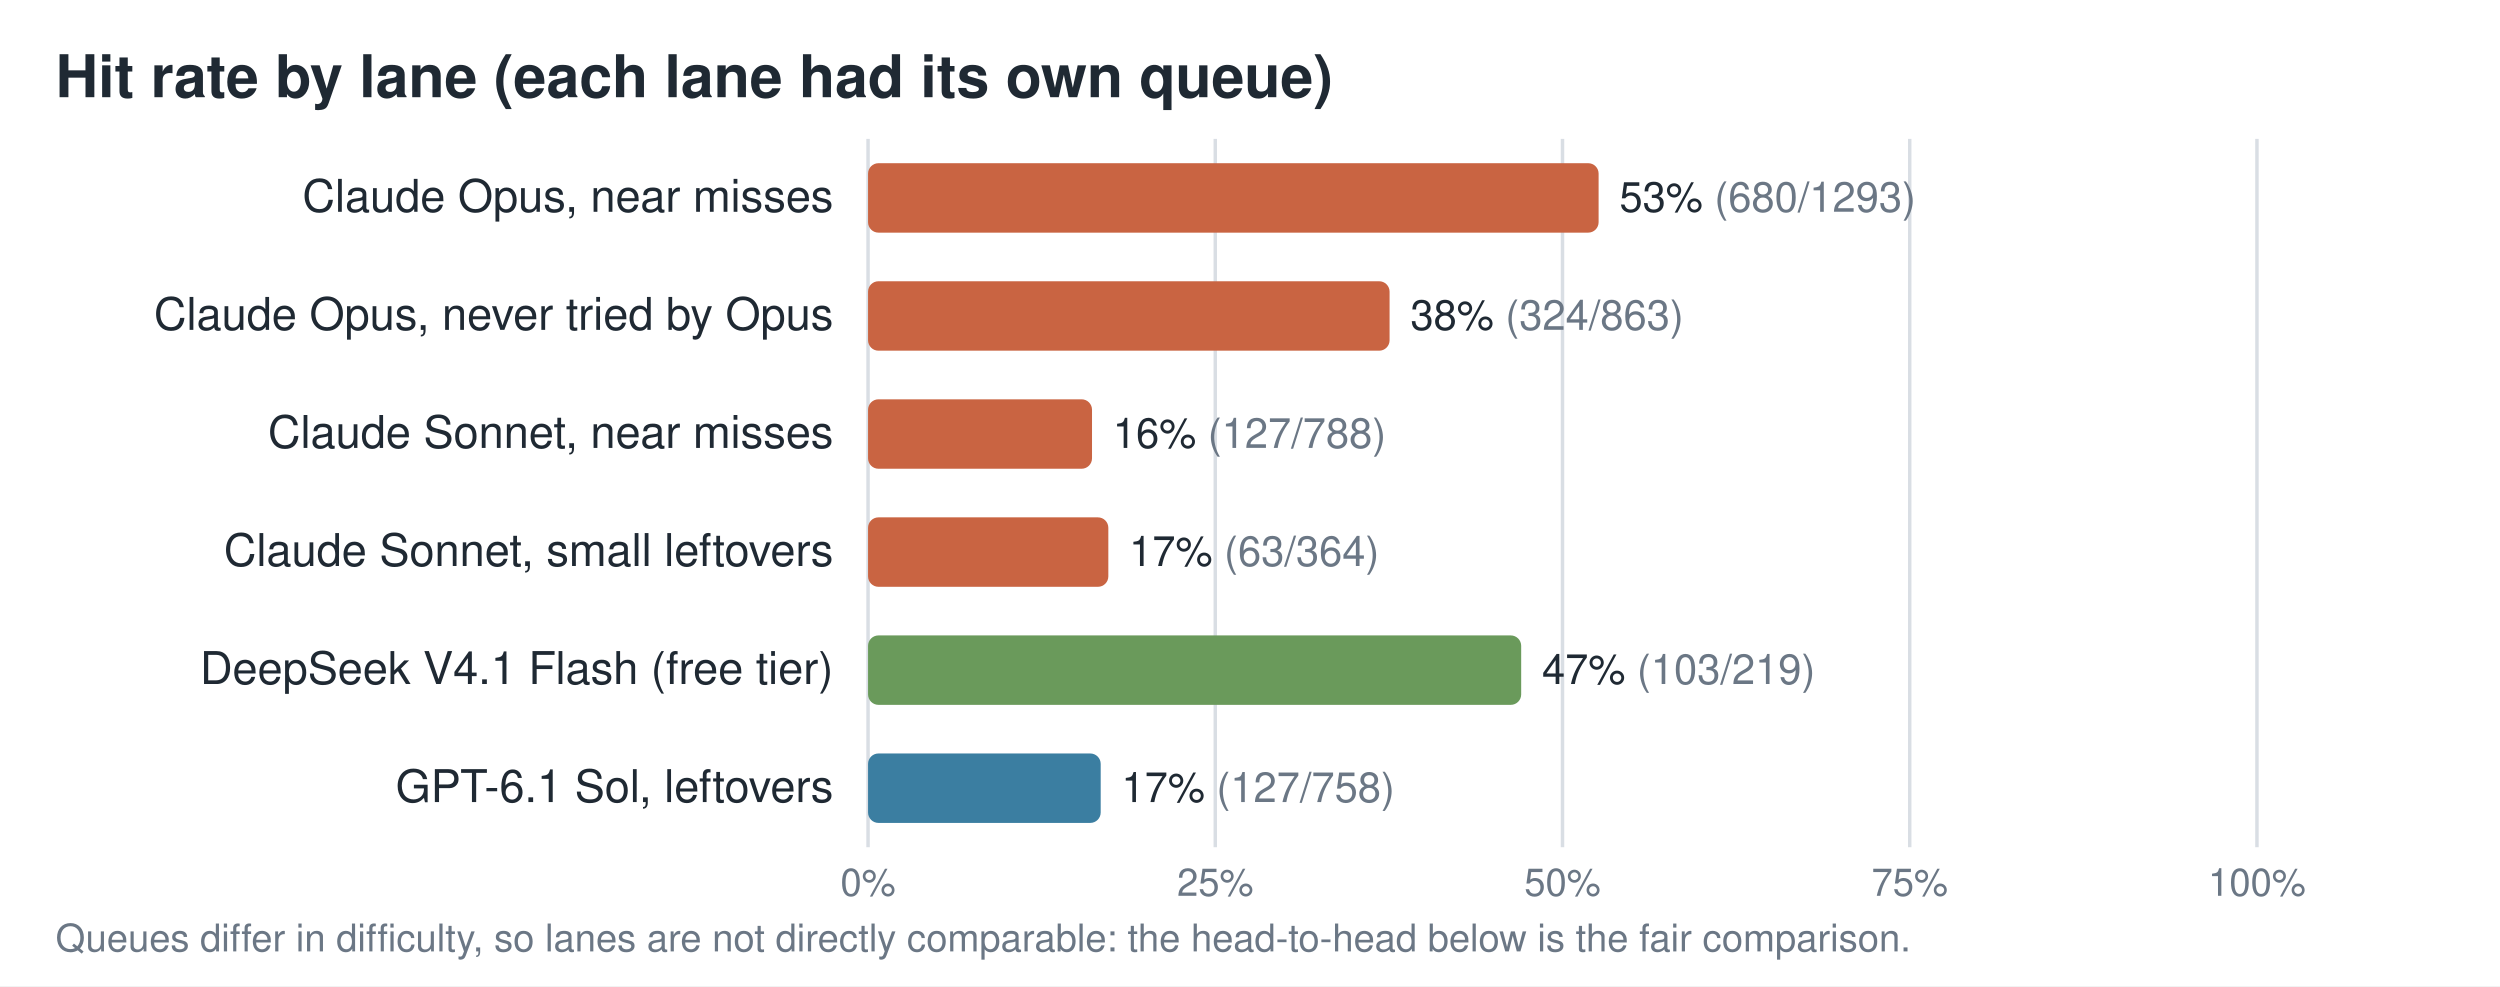
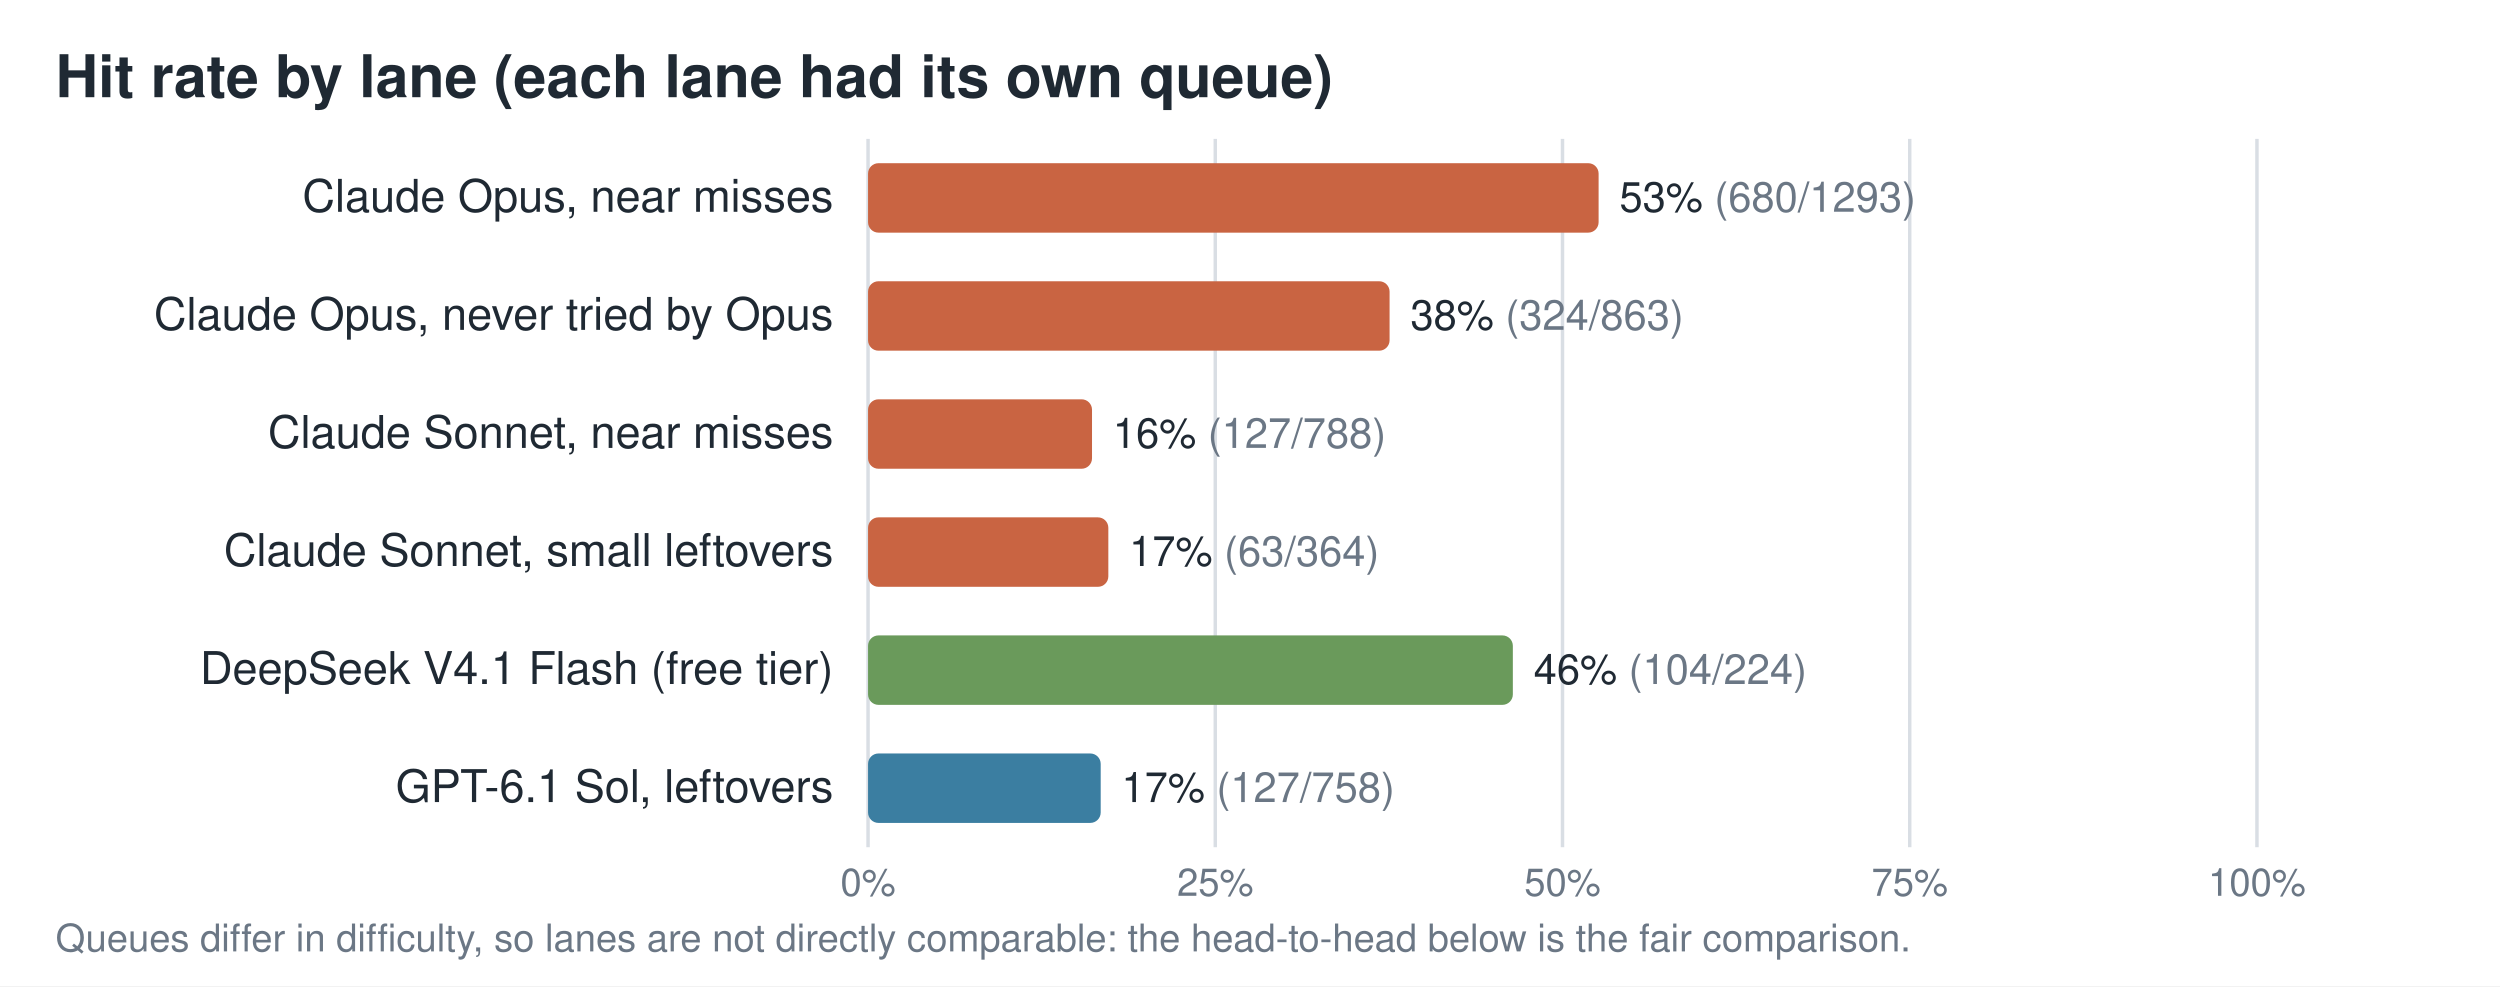
<svg xmlns="http://www.w3.org/2000/svg" viewBox="0 0 720 284" width="720" height="284" font-family="-apple-system,Segoe UI,Helvetica,Arial,sans-serif" role="img" aria-label="Hit rate by lane (each lane had its own queue)">
  <rect width="100%" height="100%" fill="#ffffff" />
  <text x="16" y="28" font-size="17" font-weight="600" fill="#1f2933">Hit rate by lane (each lane had its own queue)</text>
  <line x1="250.0" y1="40" x2="250.0" y2="244" stroke="#d9dee4" />
  <text x="250.0" y="258" font-size="11" fill="#6b7785" text-anchor="middle">0%</text>
  <line x1="350.0" y1="40" x2="350.0" y2="244" stroke="#d9dee4" />
  <text x="350.0" y="258" font-size="11" fill="#6b7785" text-anchor="middle">25%</text>
  <line x1="450.0" y1="40" x2="450.0" y2="244" stroke="#d9dee4" />
  <text x="450.0" y="258" font-size="11" fill="#6b7785" text-anchor="middle">50%</text>
  <line x1="550.0" y1="40" x2="550.0" y2="244" stroke="#d9dee4" />
  <text x="550.0" y="258" font-size="11" fill="#6b7785" text-anchor="middle">75%</text>
  <line x1="650.0" y1="40" x2="650.0" y2="244" stroke="#d9dee4" />
  <text x="650.0" y="258" font-size="11" fill="#6b7785" text-anchor="middle">100%</text>
  <text x="240" y="61" font-size="13" fill="#1f2933" text-anchor="end">Claude Opus, near misses</text>
  <rect x="250" y="47" width="210.4" height="20" rx="3" fill="#c96442" />
  <text x="466.4" y="61" font-size="12" fill="#1f2933">53% <tspan fill="#6b7785">(680/1293)</tspan>
  </text>
  <text x="240" y="95" font-size="13" fill="#1f2933" text-anchor="end">Claude Opus, never tried by Opus</text>
  <rect x="250" y="81" width="150.2" height="20" rx="3" fill="#c96442" />
  <text x="406.2" y="95" font-size="12" fill="#1f2933">38% <tspan fill="#6b7785">(324/863)</tspan>
  </text>
  <text x="240" y="129" font-size="13" fill="#1f2933" text-anchor="end">Claude Sonnet, near misses</text>
  <rect x="250" y="115" width="64.5" height="20" rx="3" fill="#c96442" />
  <text x="320.5" y="129" font-size="12" fill="#1f2933">16% <tspan fill="#6b7785">(127/788)</tspan>
  </text>
  <text x="240" y="163" font-size="13" fill="#1f2933" text-anchor="end">Claude Sonnet, small leftovers</text>
  <rect x="250" y="149" width="69.2" height="20" rx="3" fill="#c96442" />
  <text x="325.2" y="163" font-size="12" fill="#1f2933">17% <tspan fill="#6b7785">(63/364)</tspan>
  </text>
  <text x="240" y="197" font-size="13" fill="#1f2933" text-anchor="end">DeepSeek V4.1 Flash (free tier)</text>
-   <rect x="250" y="183" width="188.1" height="20" rx="3" fill="#6a9a5b" />
-   <text x="444.1" y="197" font-size="12" fill="#1f2933">47% <tspan fill="#6b7785">(103/219)</tspan>
+   <rect x="250" y="183" width="185.7" height="20" rx="3" fill="#6a9a5b" />
+   <text x="441.7" y="197" font-size="12" fill="#1f2933">46% <tspan fill="#6b7785">(104/224)</tspan>
  </text>
  <text x="240" y="231" font-size="13" fill="#1f2933" text-anchor="end">GPT-6.1 Sol, leftovers</text>
  <rect x="250" y="217" width="67.0" height="20" rx="3" fill="#3b7ea1" />
  <text x="323.0" y="231" font-size="12" fill="#1f2933">17% <tspan fill="#6b7785">(127/758)</tspan>
  </text>
  <text x="16" y="274" font-size="11" fill="#6b7785">Queues differ in difficulty, so lanes are not directly comparable: the head-to-head below is the fair comparison.</text>
</svg>
